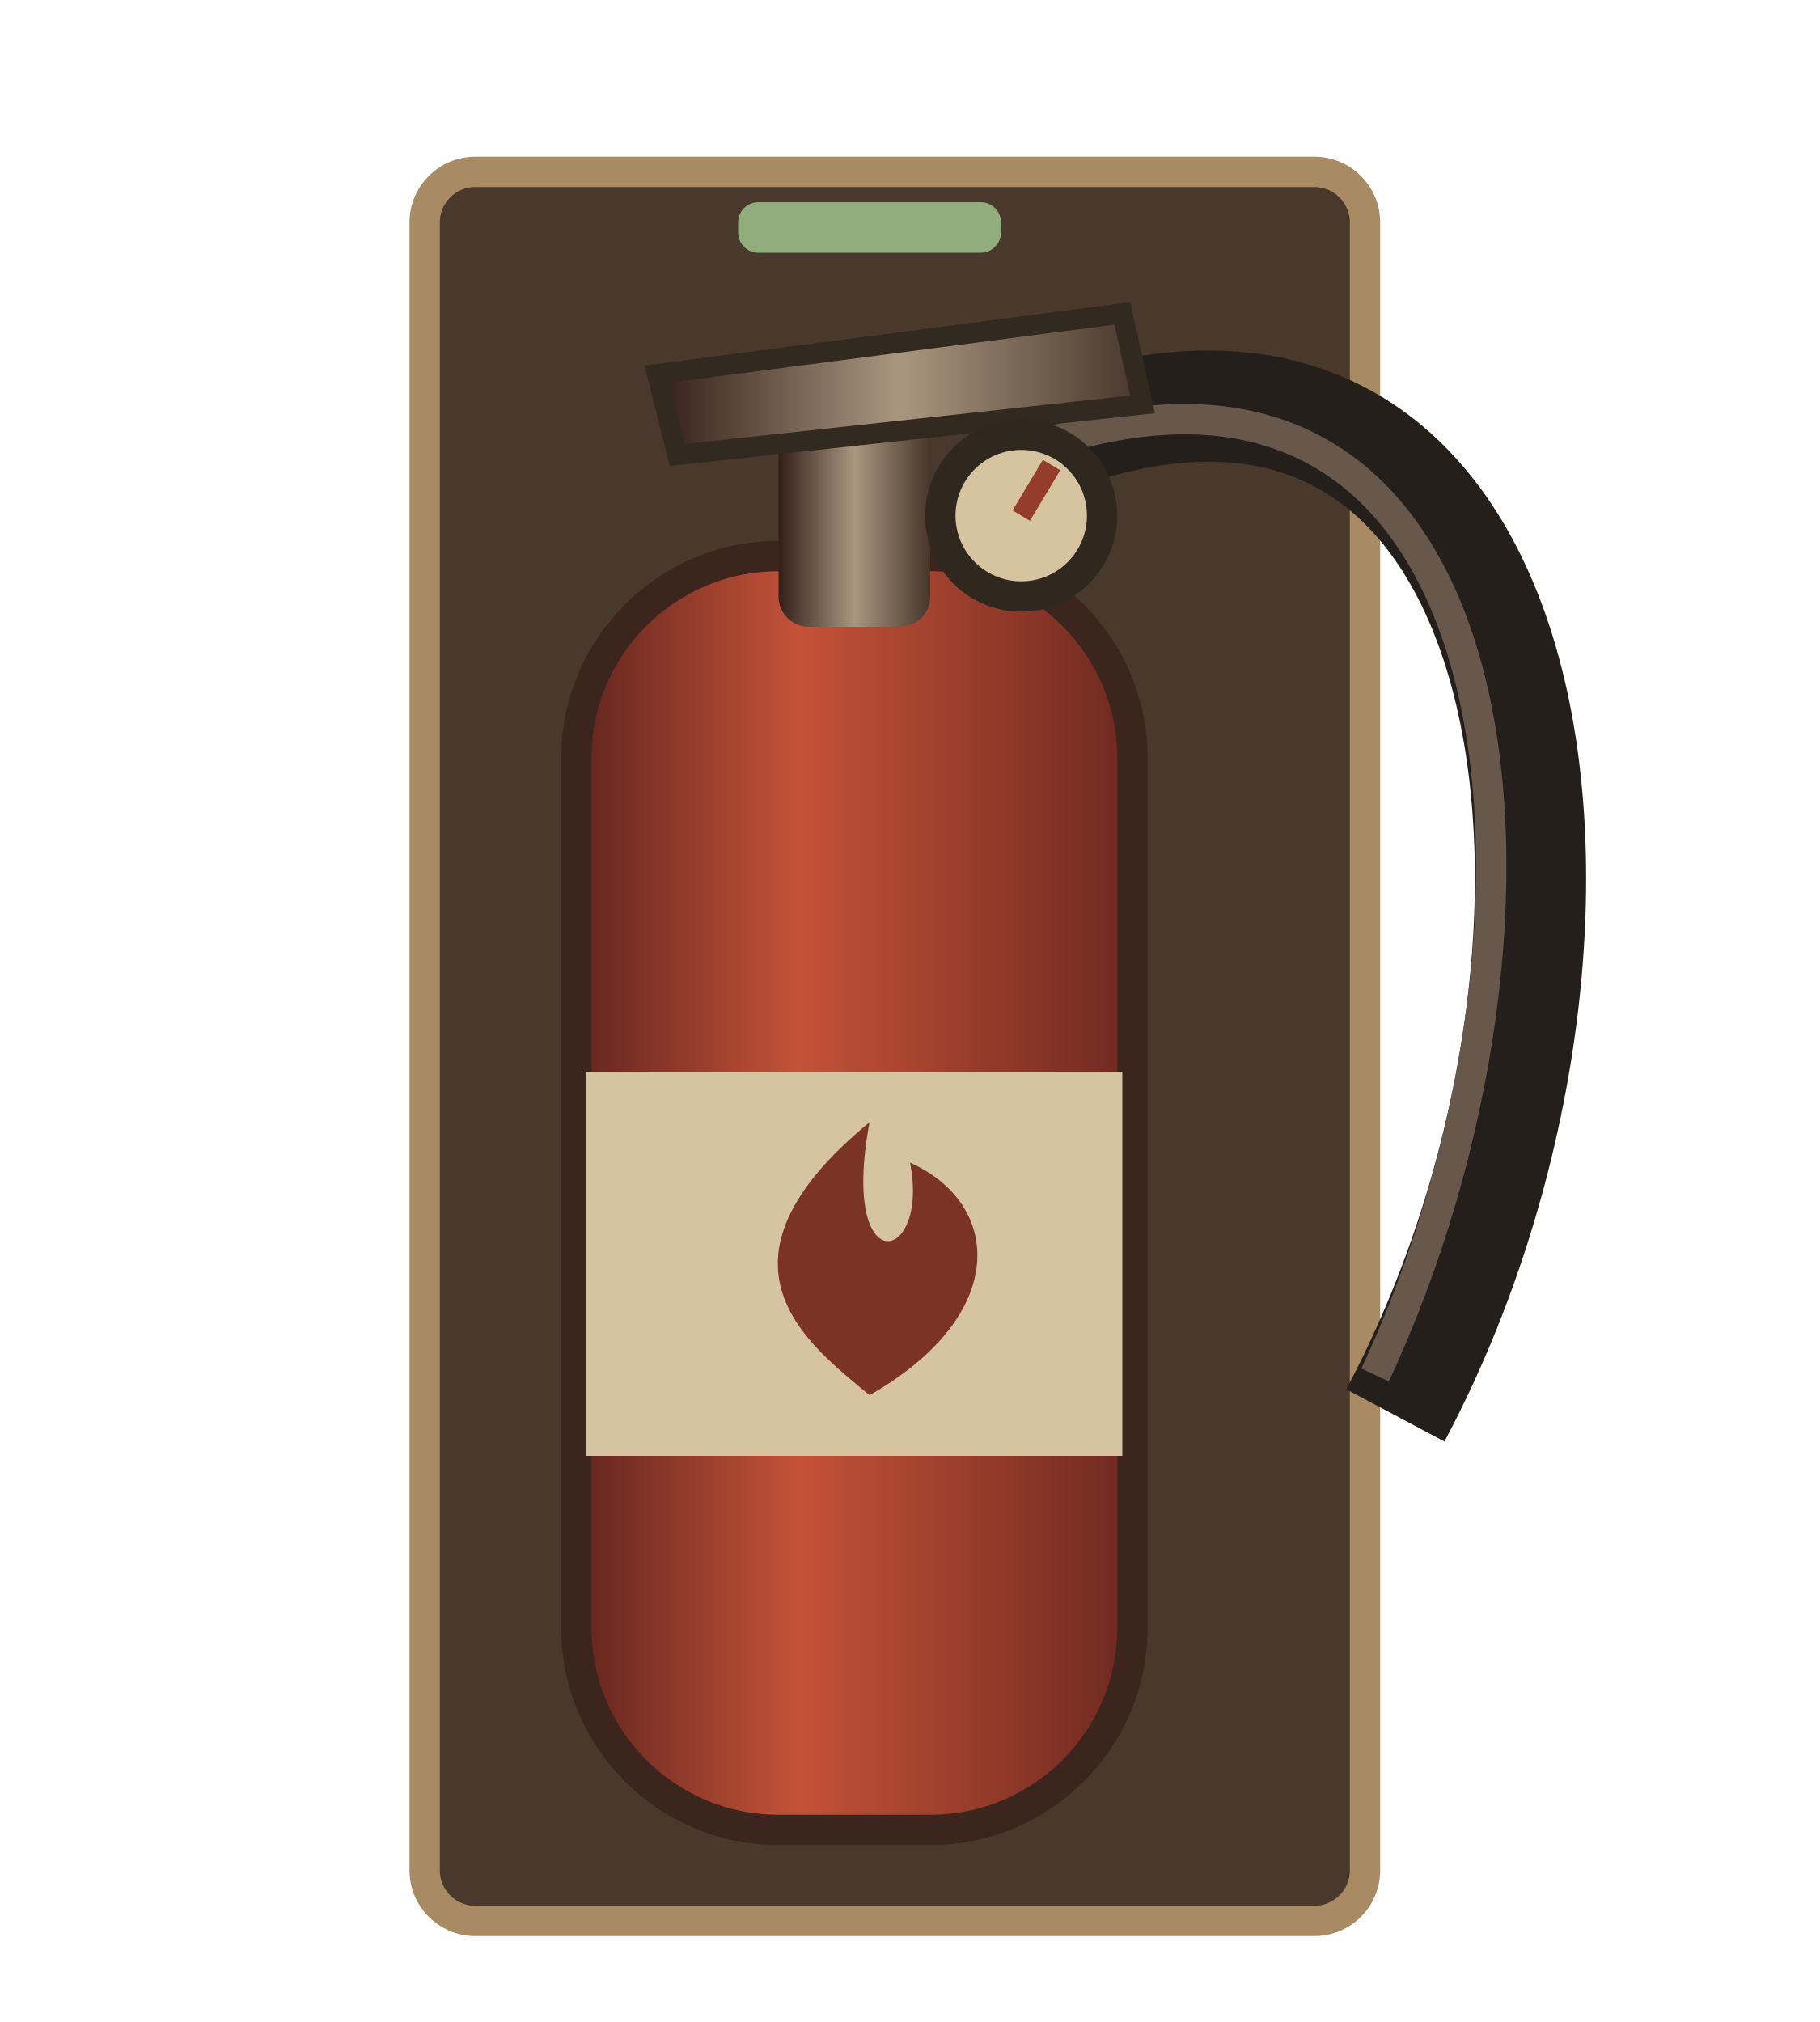
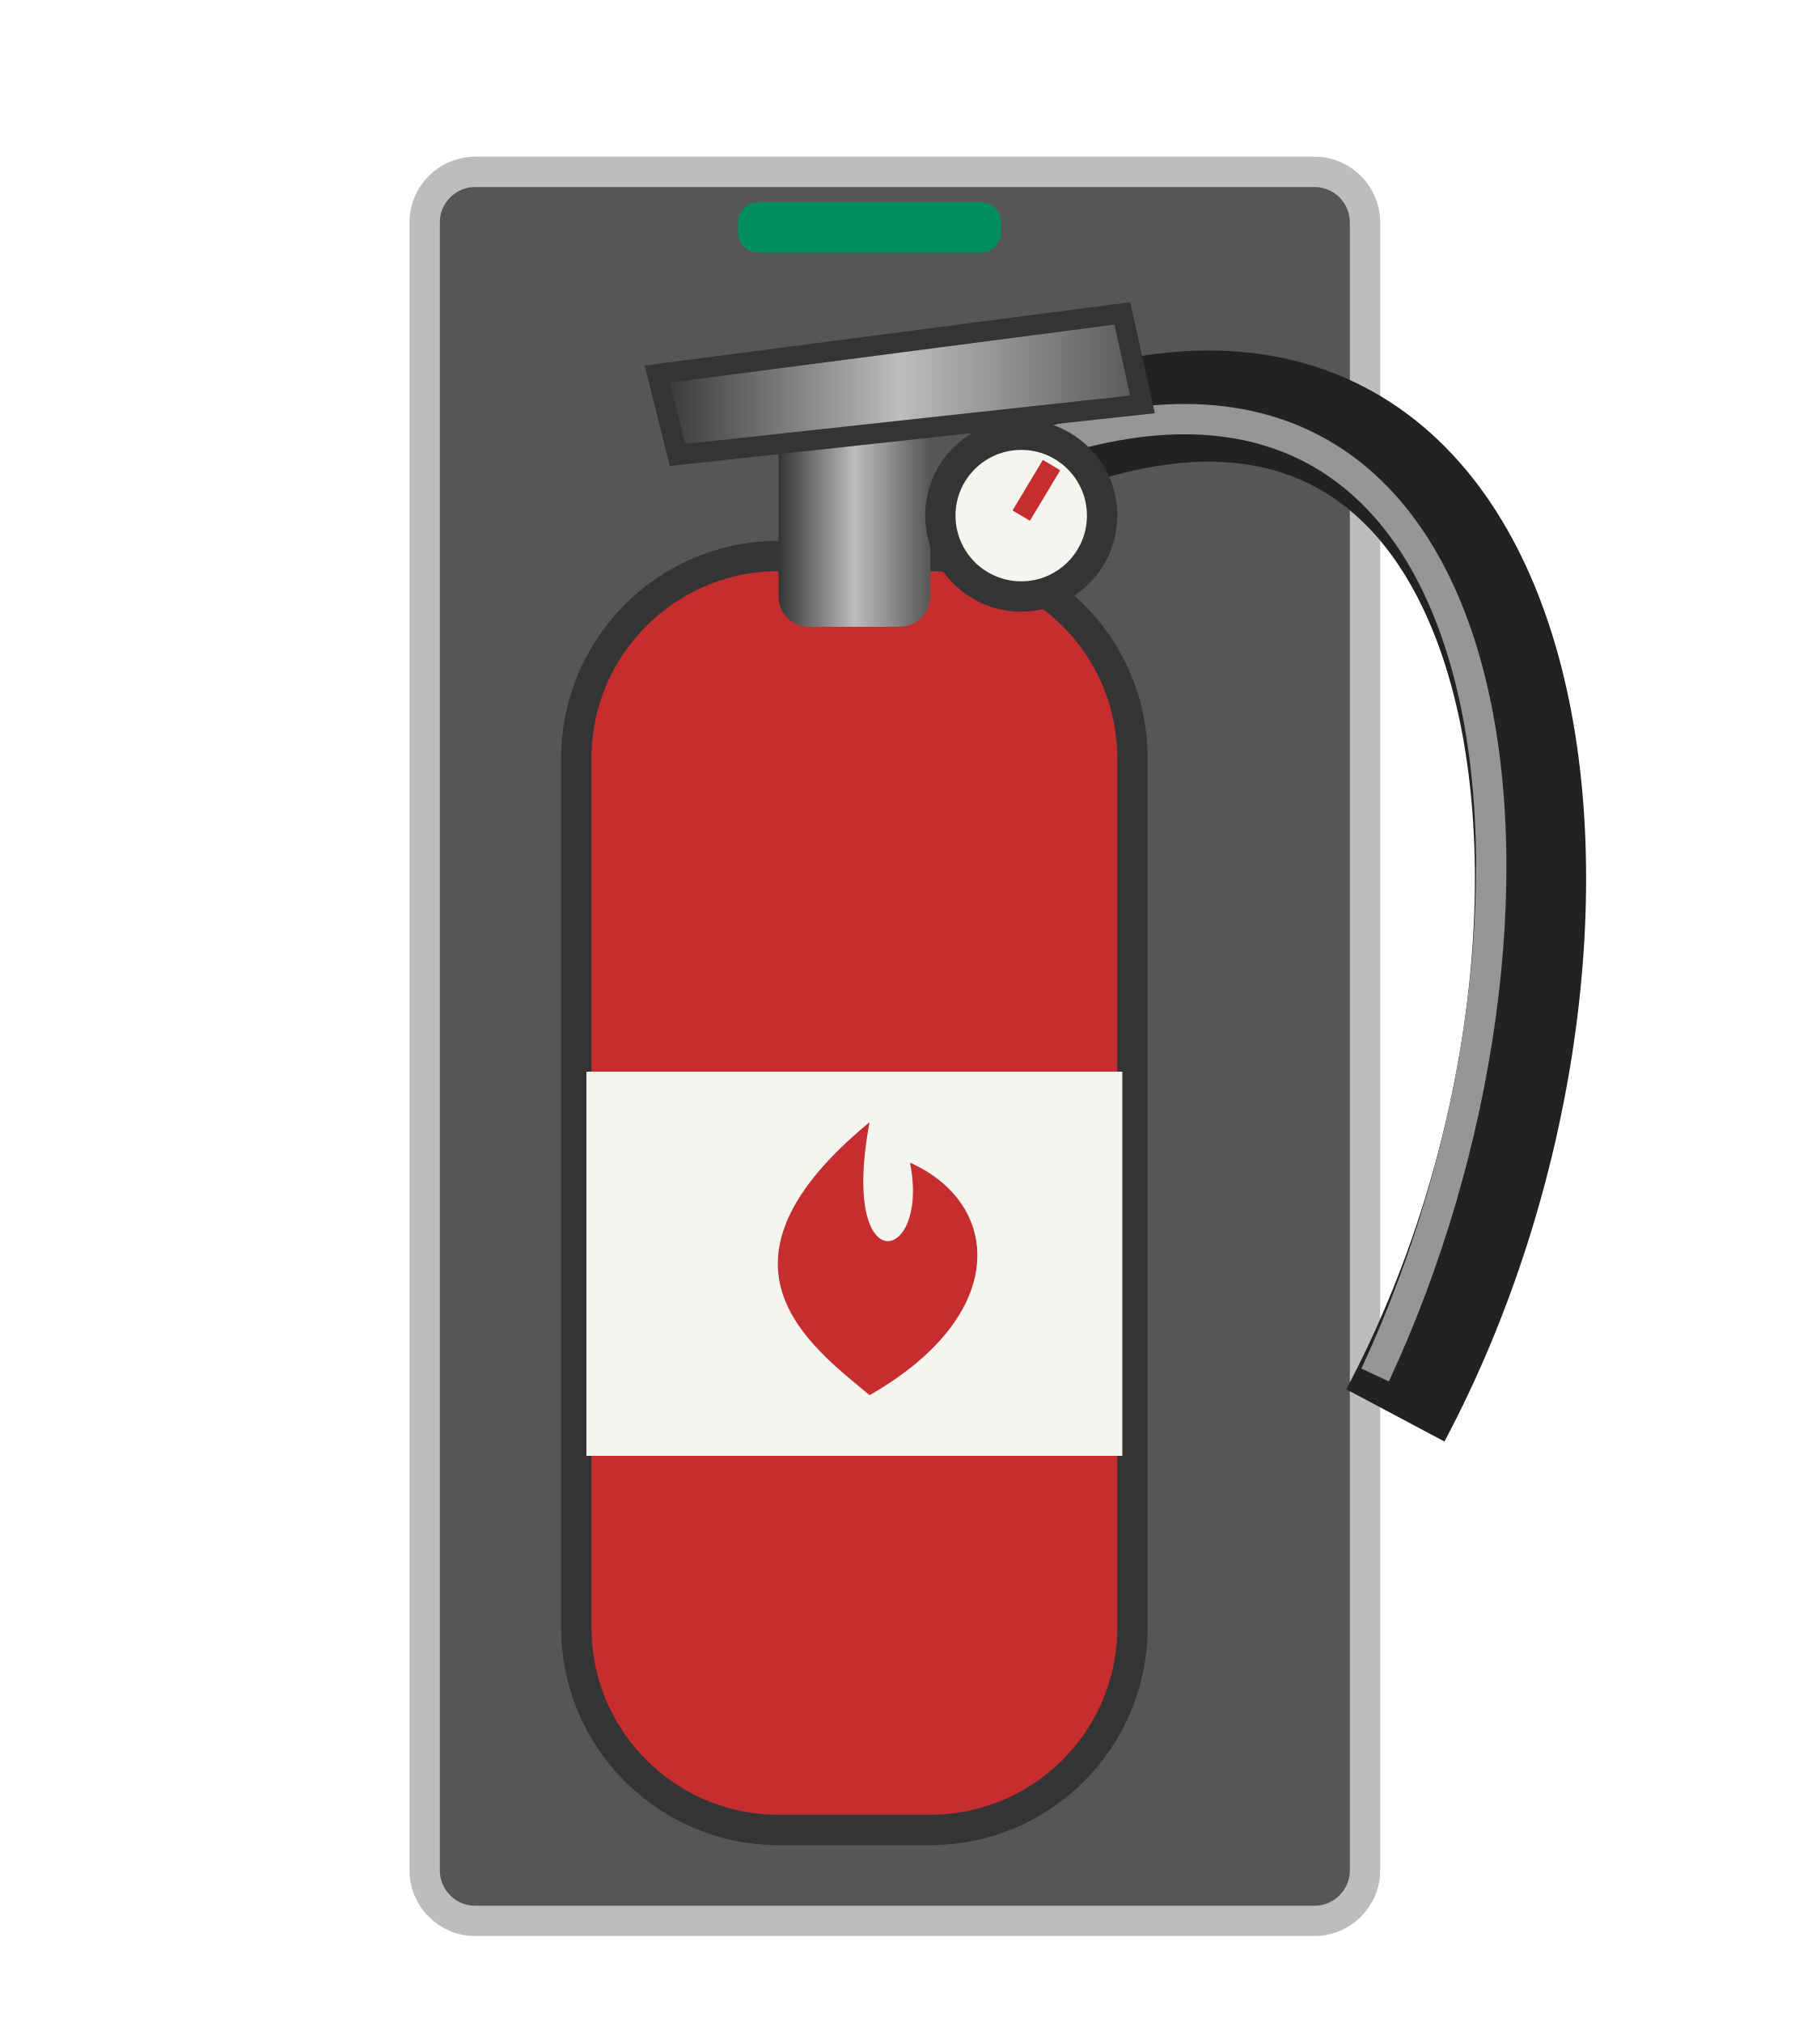
<svg xmlns="http://www.w3.org/2000/svg" width="180" height="200" viewBox="0 0 180 200">
  <defs>
    <linearGradient id="metal">
-       <stop stop-color="#331f18" />
-       <stop offset=".5" stop-color="#aa9781" />
-       <stop offset="1" stop-color="#47362a" />
+       <stop stop-color="#343434" />
+       <stop offset=".5" stop-color="#bdbdbd" />
+       <stop offset="1" stop-color="#565656" />
    </linearGradient>
    <linearGradient id="rouge">
-       <stop stop-color="#61251e" />
-       <stop offset=".4" stop-color="#c45238" />
-       <stop offset="1" stop-color="#6e2920" />
+       <stop stop-color="#c52d2f" />
+       <stop offset=".4" stop-color="#c52d2f" />
+       <stop offset="1" stop-color="#c52d2f" />
    </linearGradient>
  </defs>
-   <rect x="42" y="17" width="93" height="173" rx="5" fill="#49392c" stroke="#a88b63" stroke-width="3" />
-   <path d="M102 44 C154 23 163 93 138 140" fill="none" stroke="#251f1c" stroke-width="11" />
-   <path d="M103 44 C151 28 157 91 136 136" fill="none" stroke="#67584b" stroke-width="3" />
-   <rect x="57" y="55" width="55" height="126" rx="20" fill="url(#rouge)" stroke="#3b251d" stroke-width="3" />
-   <rect x="58" y="106" width="53" height="38" fill="#d6c3a0" />
-   <path d="M86 111 C69 125 80 133 86 138 C100 130 99 119 90 115 C92 125 83 127 86 111" fill="#7a3325" />
+   <rect x="42" y="17" width="93" height="173" rx="5" fill="#565656" stroke="#bdbdbd" stroke-width="3" />
+   <path d="M102 44 C154 23 163 93 138 140" fill="none" stroke="#222222" stroke-width="11" />
+   <path d="M103 44 C151 28 157 91 136 136" fill="none" stroke="#969696" stroke-width="3" />
+   <rect x="57" y="55" width="55" height="126" rx="20" fill="url(#rouge)" stroke="#343434" stroke-width="3" />
+   <rect x="58" y="106" width="53" height="38" fill="#f5f5f0" />
+   <path d="M86 111 C69 125 80 133 86 138 C100 130 99 119 90 115 C92 125 83 127 86 111" fill="#c52d2f" />
  <rect x="77" y="40" width="15" height="22" rx="3" fill="url(#metal)" />
-   <path d="M65 37 L111 31 L113 40 L67 45 Z" fill="url(#metal)" stroke="#32291f" stroke-width="2" />
-   <circle cx="101" cy="51" r="8" fill="#d6c3a0" stroke="#30271e" stroke-width="3" />
-   <path d="M101 51 L104 46" stroke="#943d2c" stroke-width="2" />
-   <rect x="73" y="20" width="26" height="5" rx="2" fill="#91ad7b" />
+   <path d="M65 37 L111 31 L113 40 L67 45 Z" fill="url(#metal)" stroke="#343434" stroke-width="2" />
+   <circle cx="101" cy="51" r="8" fill="#f5f5f0" stroke="#343434" stroke-width="3" />
+   <path d="M101 51 L104 46" stroke="#c52d2f" stroke-width="2" />
+   <rect x="73" y="20" width="26" height="5" rx="2" fill="#008e5e" />
</svg>
